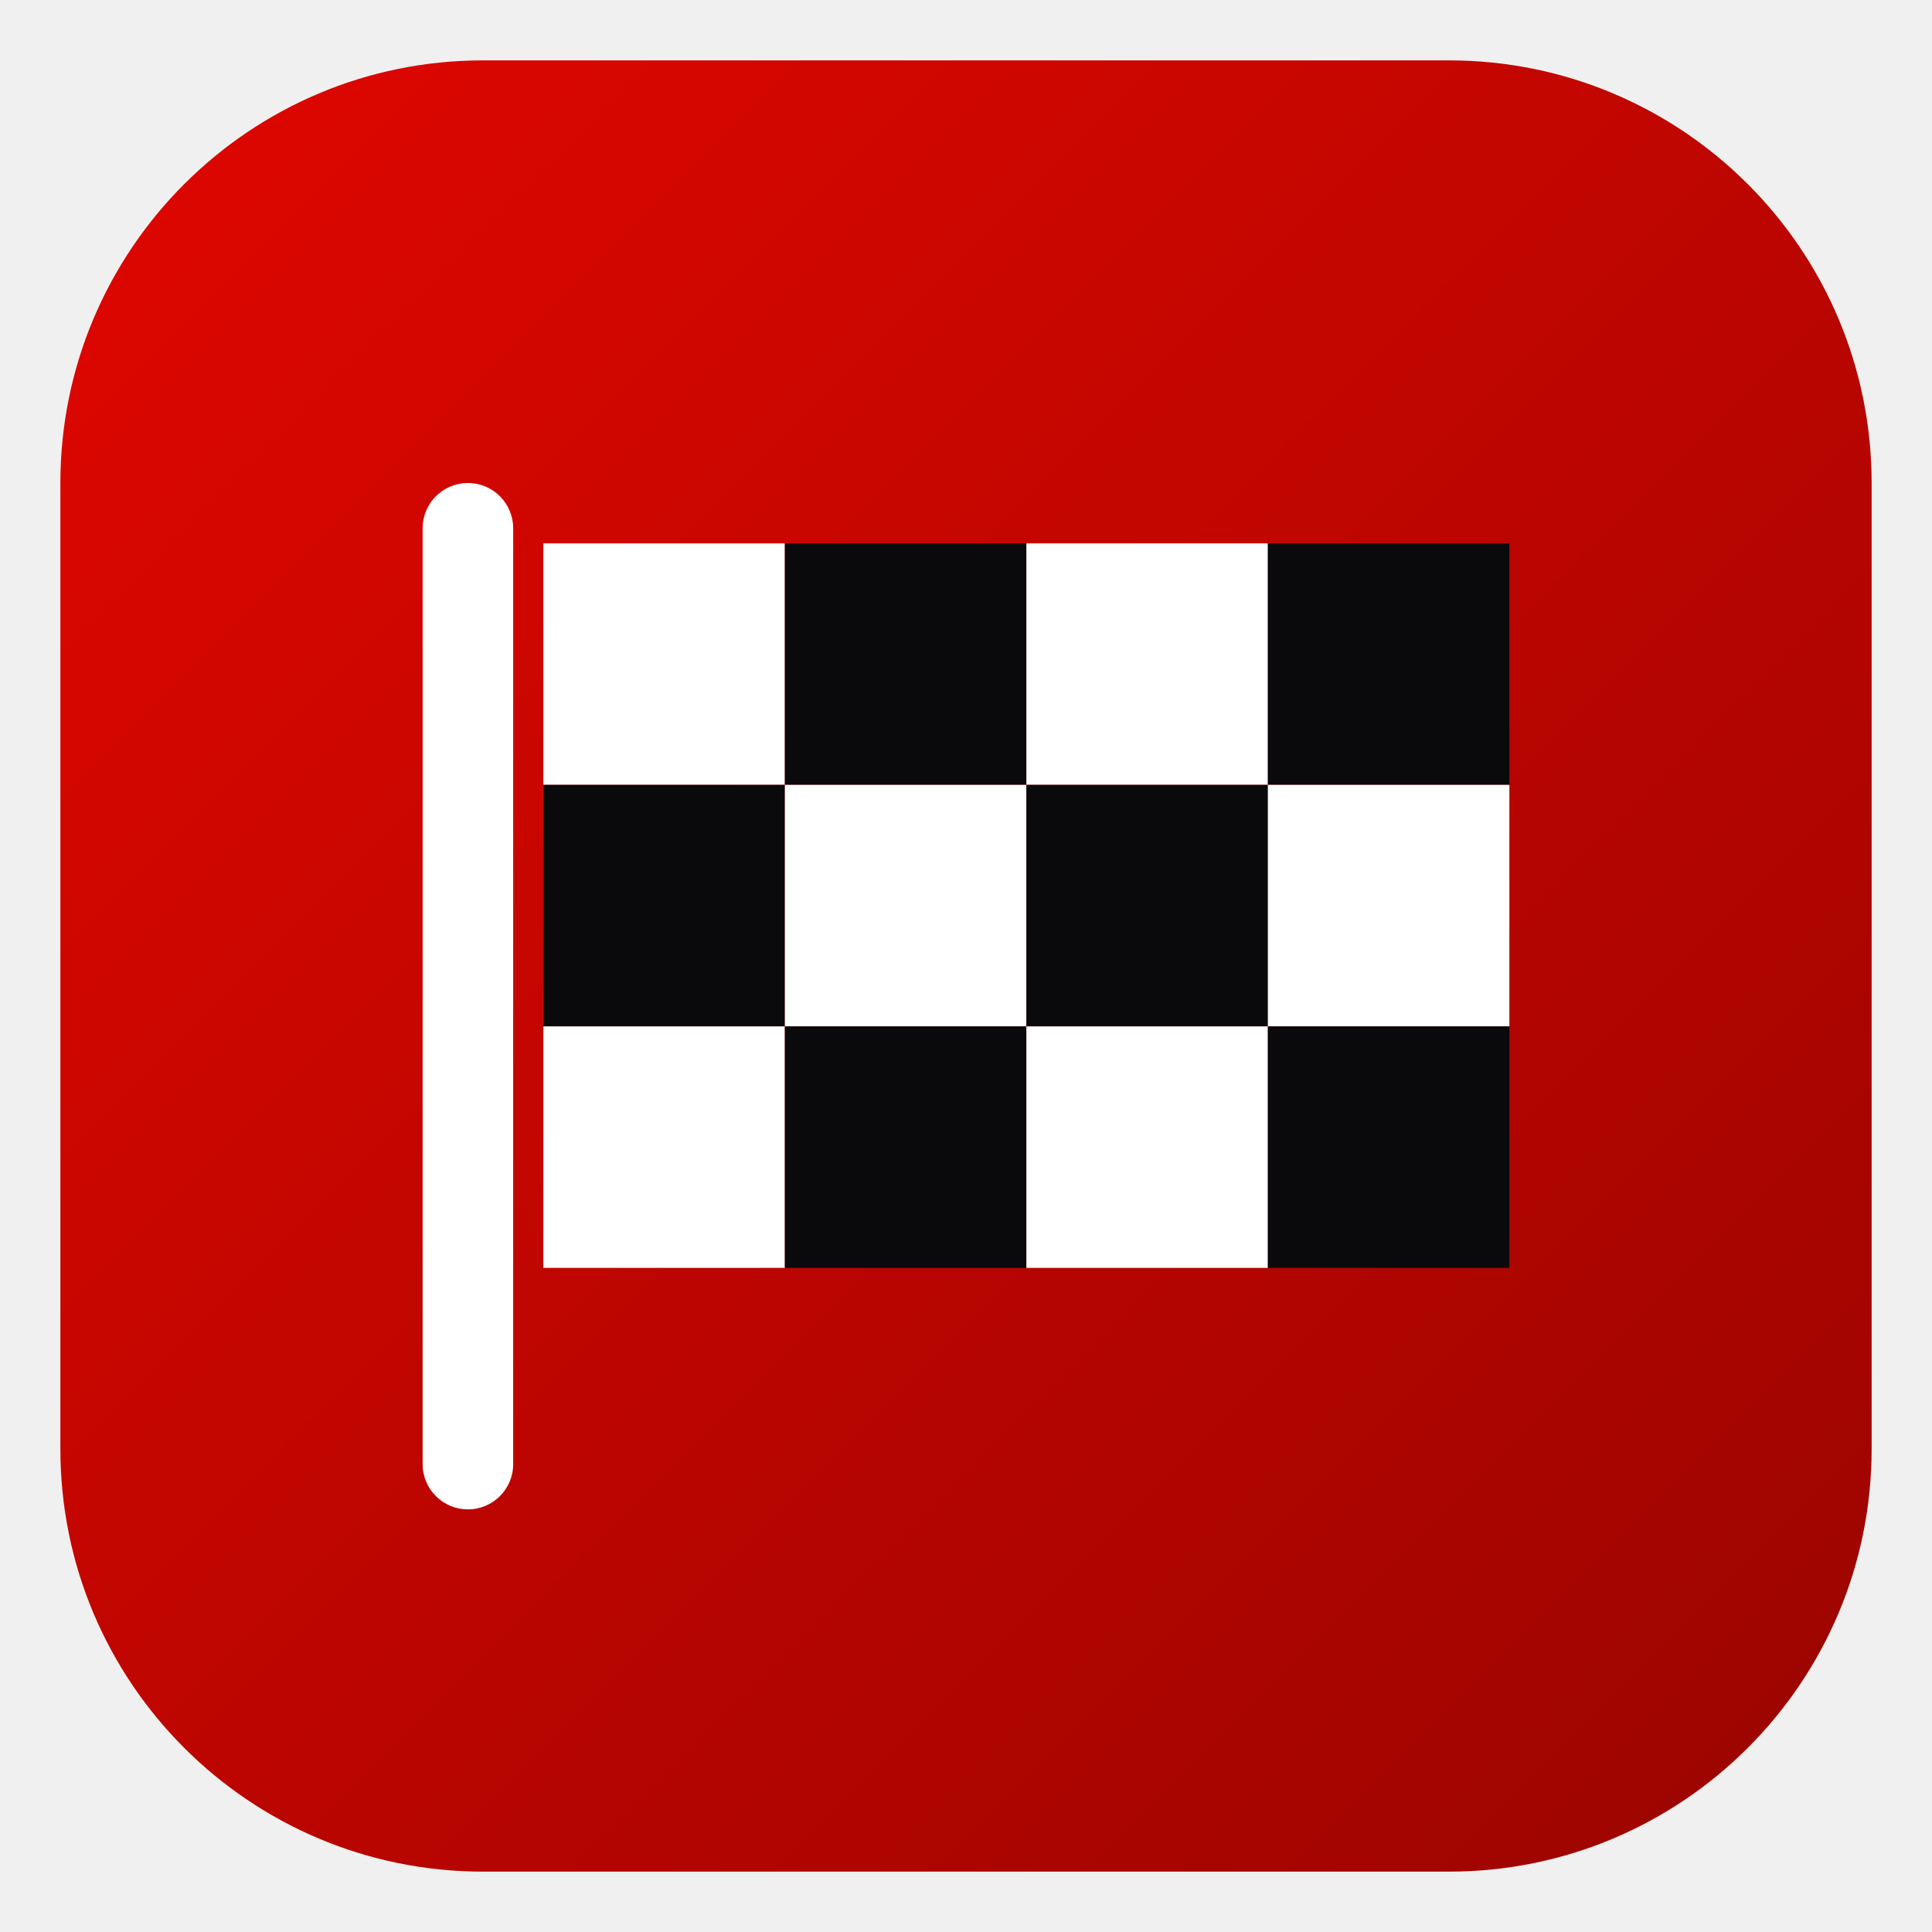
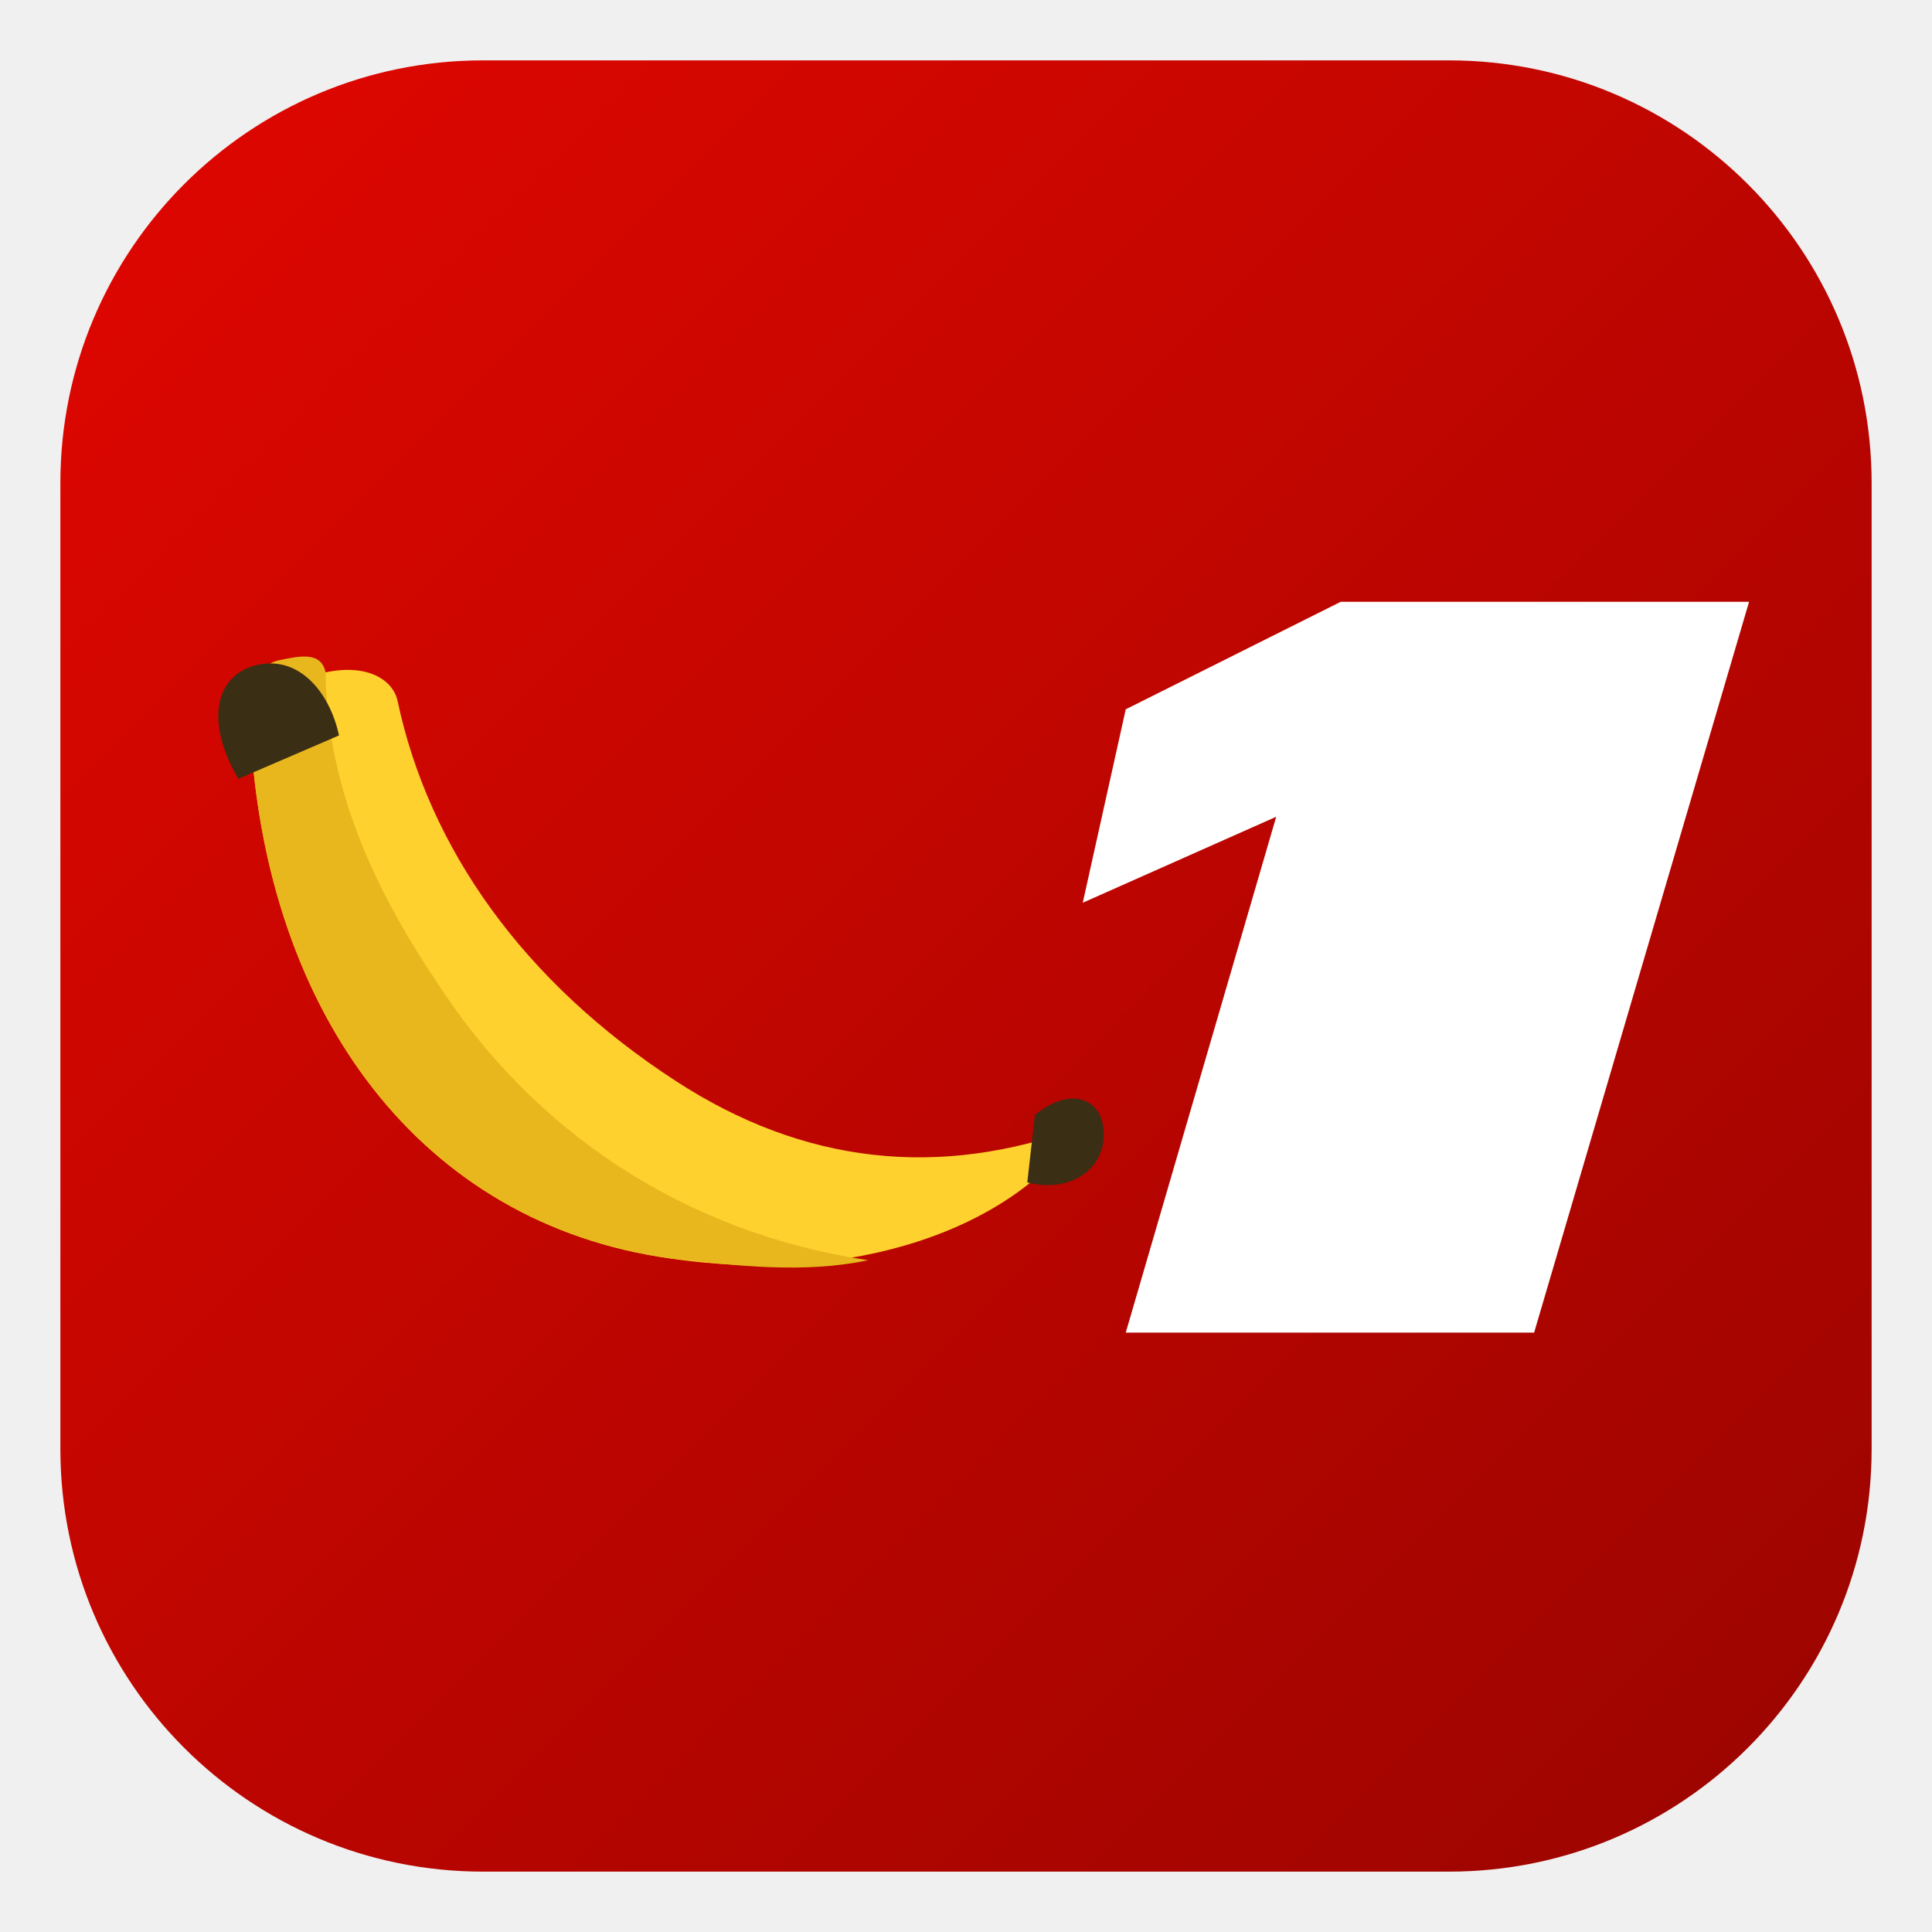
<svg xmlns="http://www.w3.org/2000/svg" viewBox="0 0 64 64" width="64" height="64">
  <defs>
    <linearGradient id="bg" x1="0" y1="0" x2="1" y2="1">
      <stop offset="0%" stop-color="#e10600" />
      <stop offset="100%" stop-color="#9a0500" />
    </linearGradient>
  </defs>
  <rect x="2" y="2" width="60" height="60" rx="14" ry="14" fill="url(#bg)" />
-   <g transform="translate(14, 16)">
-     <rect x="0" y="0" width="3" height="34" fill="#fff" rx="1.5" />
-     <g transform="translate(4, 2)">
-       <rect x="0" y="0" width="8" height="8" fill="#fff" />
-       <rect x="8" y="0" width="8" height="8" fill="#0a0a0d" />
-       <rect x="16" y="0" width="8" height="8" fill="#fff" />
-       <rect x="24" y="0" width="8" height="8" fill="#0a0a0d" />
-       <rect x="0" y="8" width="8" height="8" fill="#0a0a0d" />
-       <rect x="8" y="8" width="8" height="8" fill="#fff" />
-       <rect x="16" y="8" width="8" height="8" fill="#0a0a0d" />
-       <rect x="24" y="8" width="8" height="8" fill="#fff" />
-       <rect x="0" y="16" width="8" height="8" fill="#fff" />
-       <rect x="8" y="16" width="8" height="8" fill="#0a0a0d" />
-       <rect x="16" y="16" width="8" height="8" fill="#fff" />
-       <rect x="24" y="16" width="8" height="8" fill="#0a0a0d" />
+   <g transform="translate(-9.7, 17.8) scale(0.712)">
+     <g transform="rotate(-12 46 20)">
+       <path d="M28 5c-2 13 3 24 14 28 8 3 16 2 20-2-7 1-13-1-18-6-6-6-9-13-9-20 0-1-1-2-3-2-2 0-4 1-4 2z" fill="#ffd12e" />
+       <path d="M28 5c-2 13 3 24 14 28 3 1 6 2 9 2-8-3-14-9-17-17-2-5-3-10-2-15 0-1-1-1-2-1s-2 1-2 3z" fill="#e8b71d" />
+       <path d="M27 7c-1-3 0-5 2-5s3 2 3 4z" fill="#3a2e14" />
+       <path d="M60 30c2-1 3 0 3 1 0 2-2 3-4 2z" fill="#3a2e14" />
    </g>
+     <path d="M76 3 h19 l-10 34 h-19 l7-24 -9 4 2-9 z" fill="#ffffff" />
  </g>
</svg>
